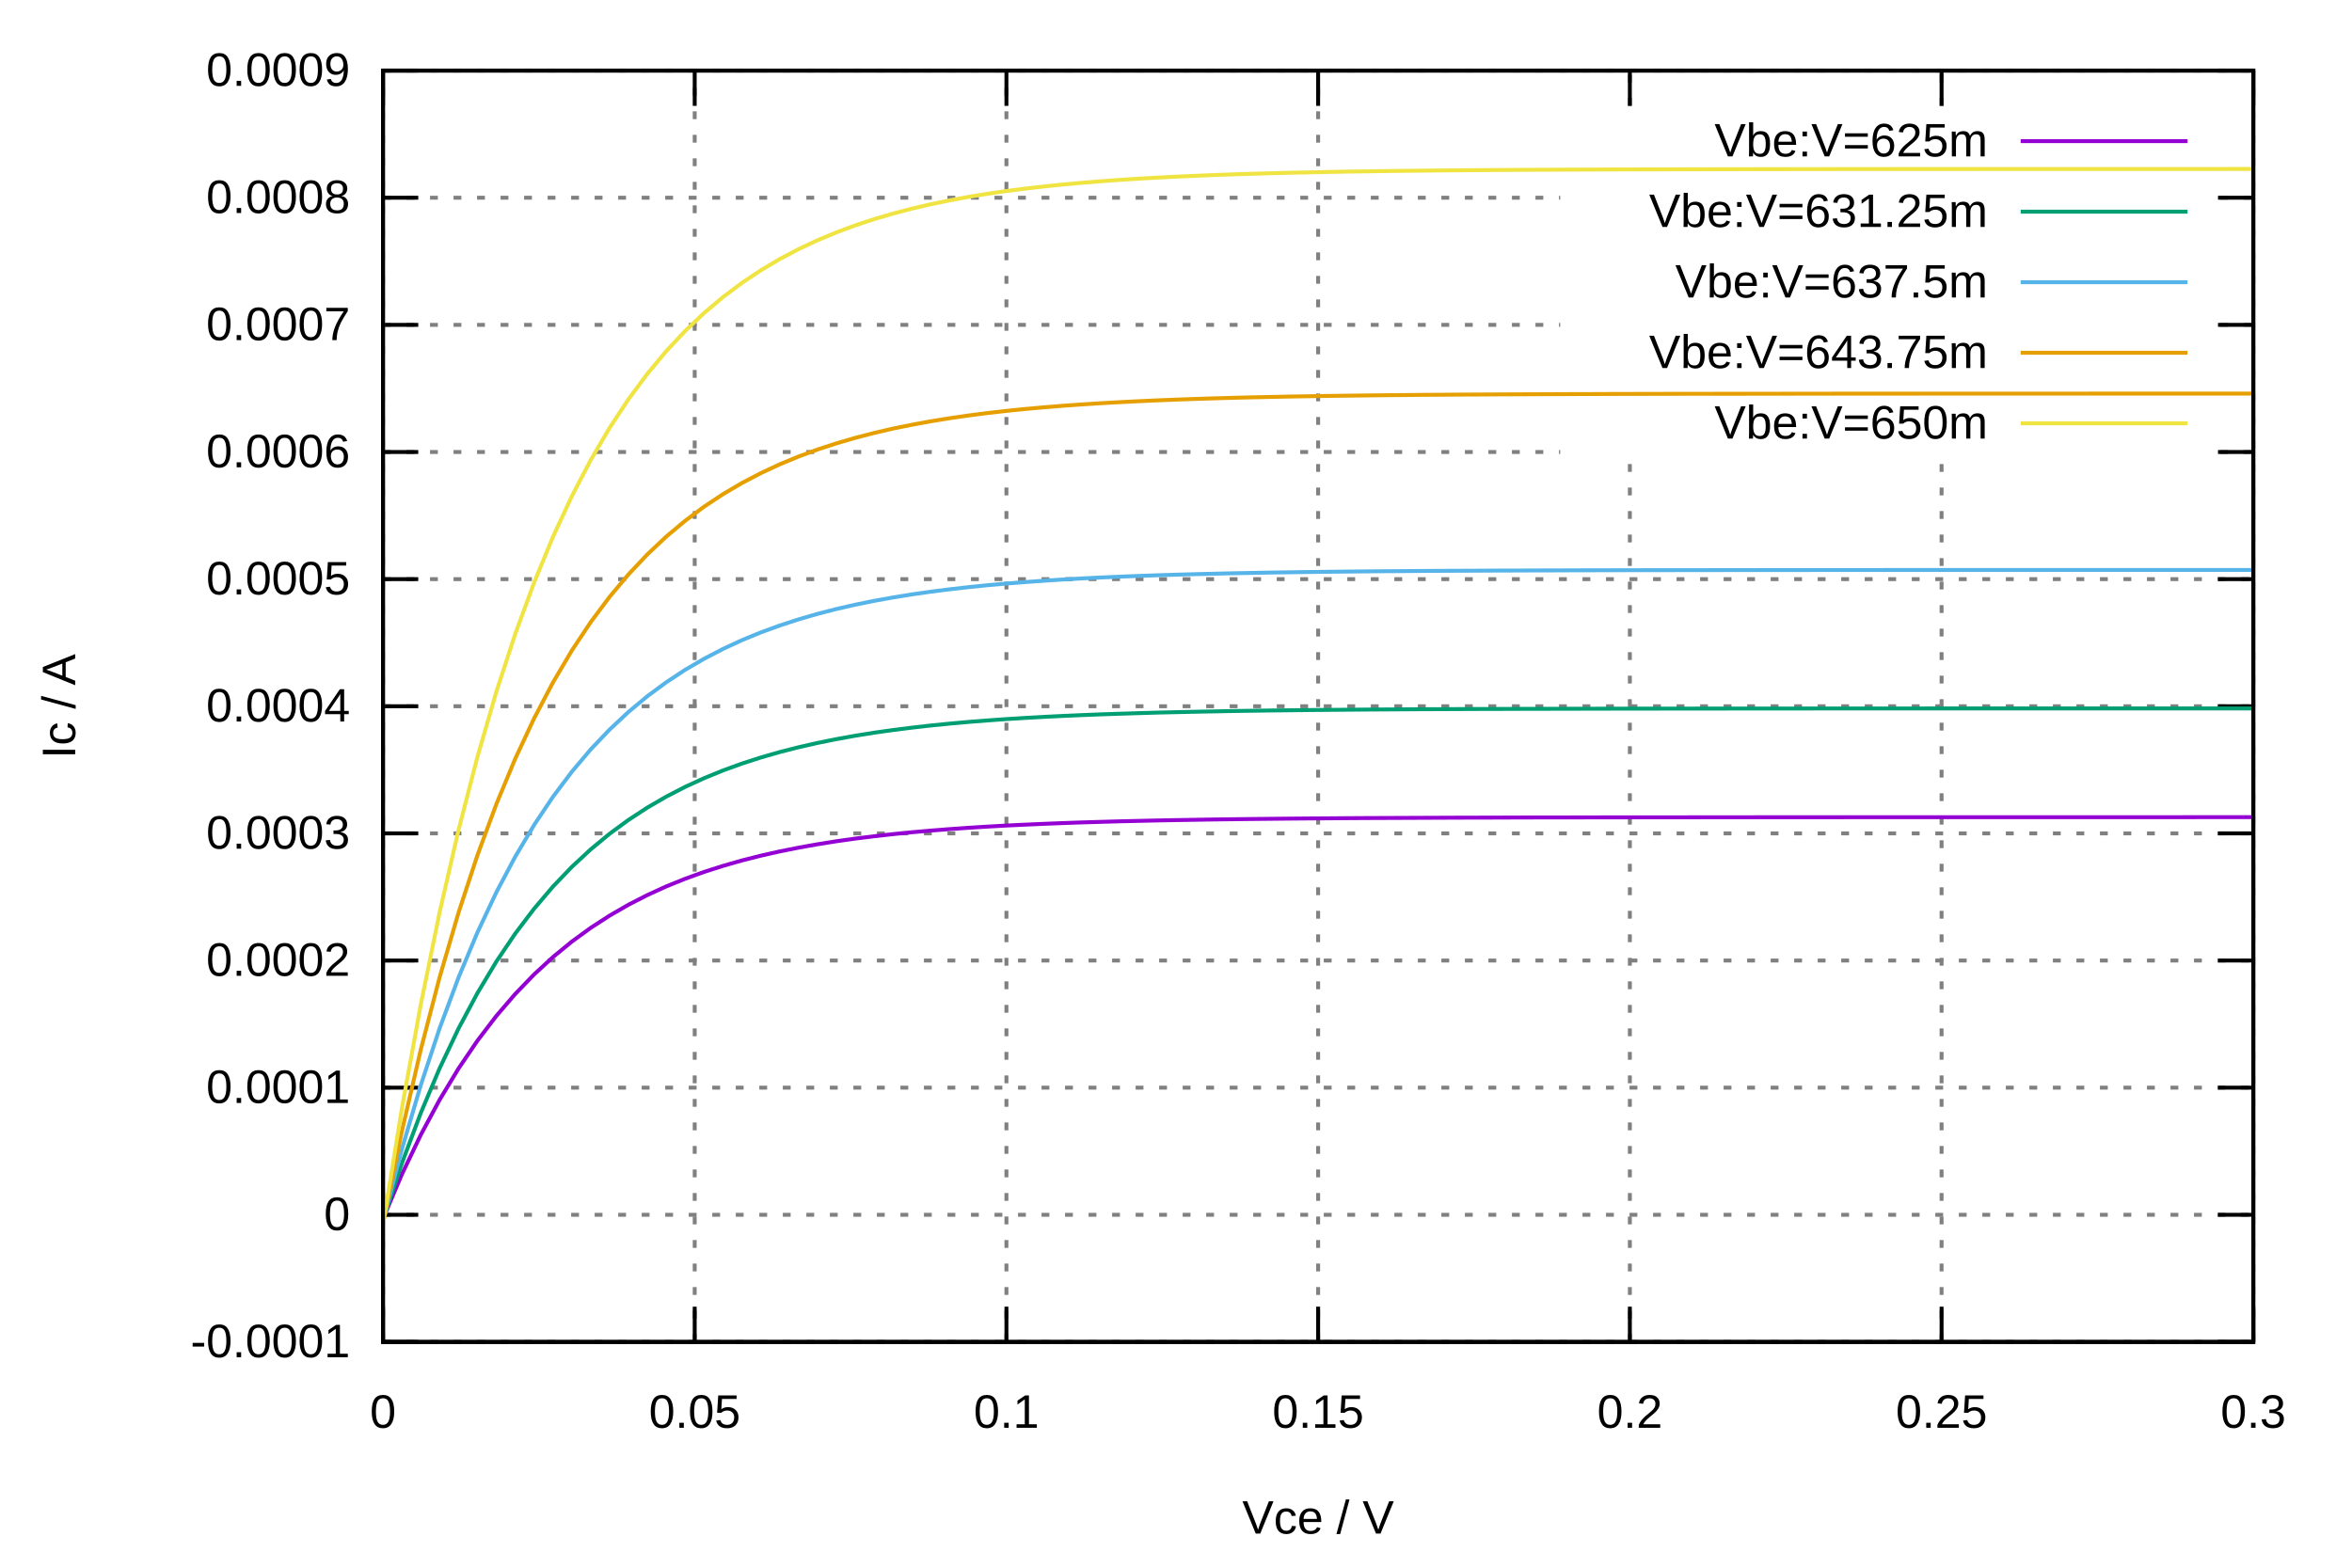
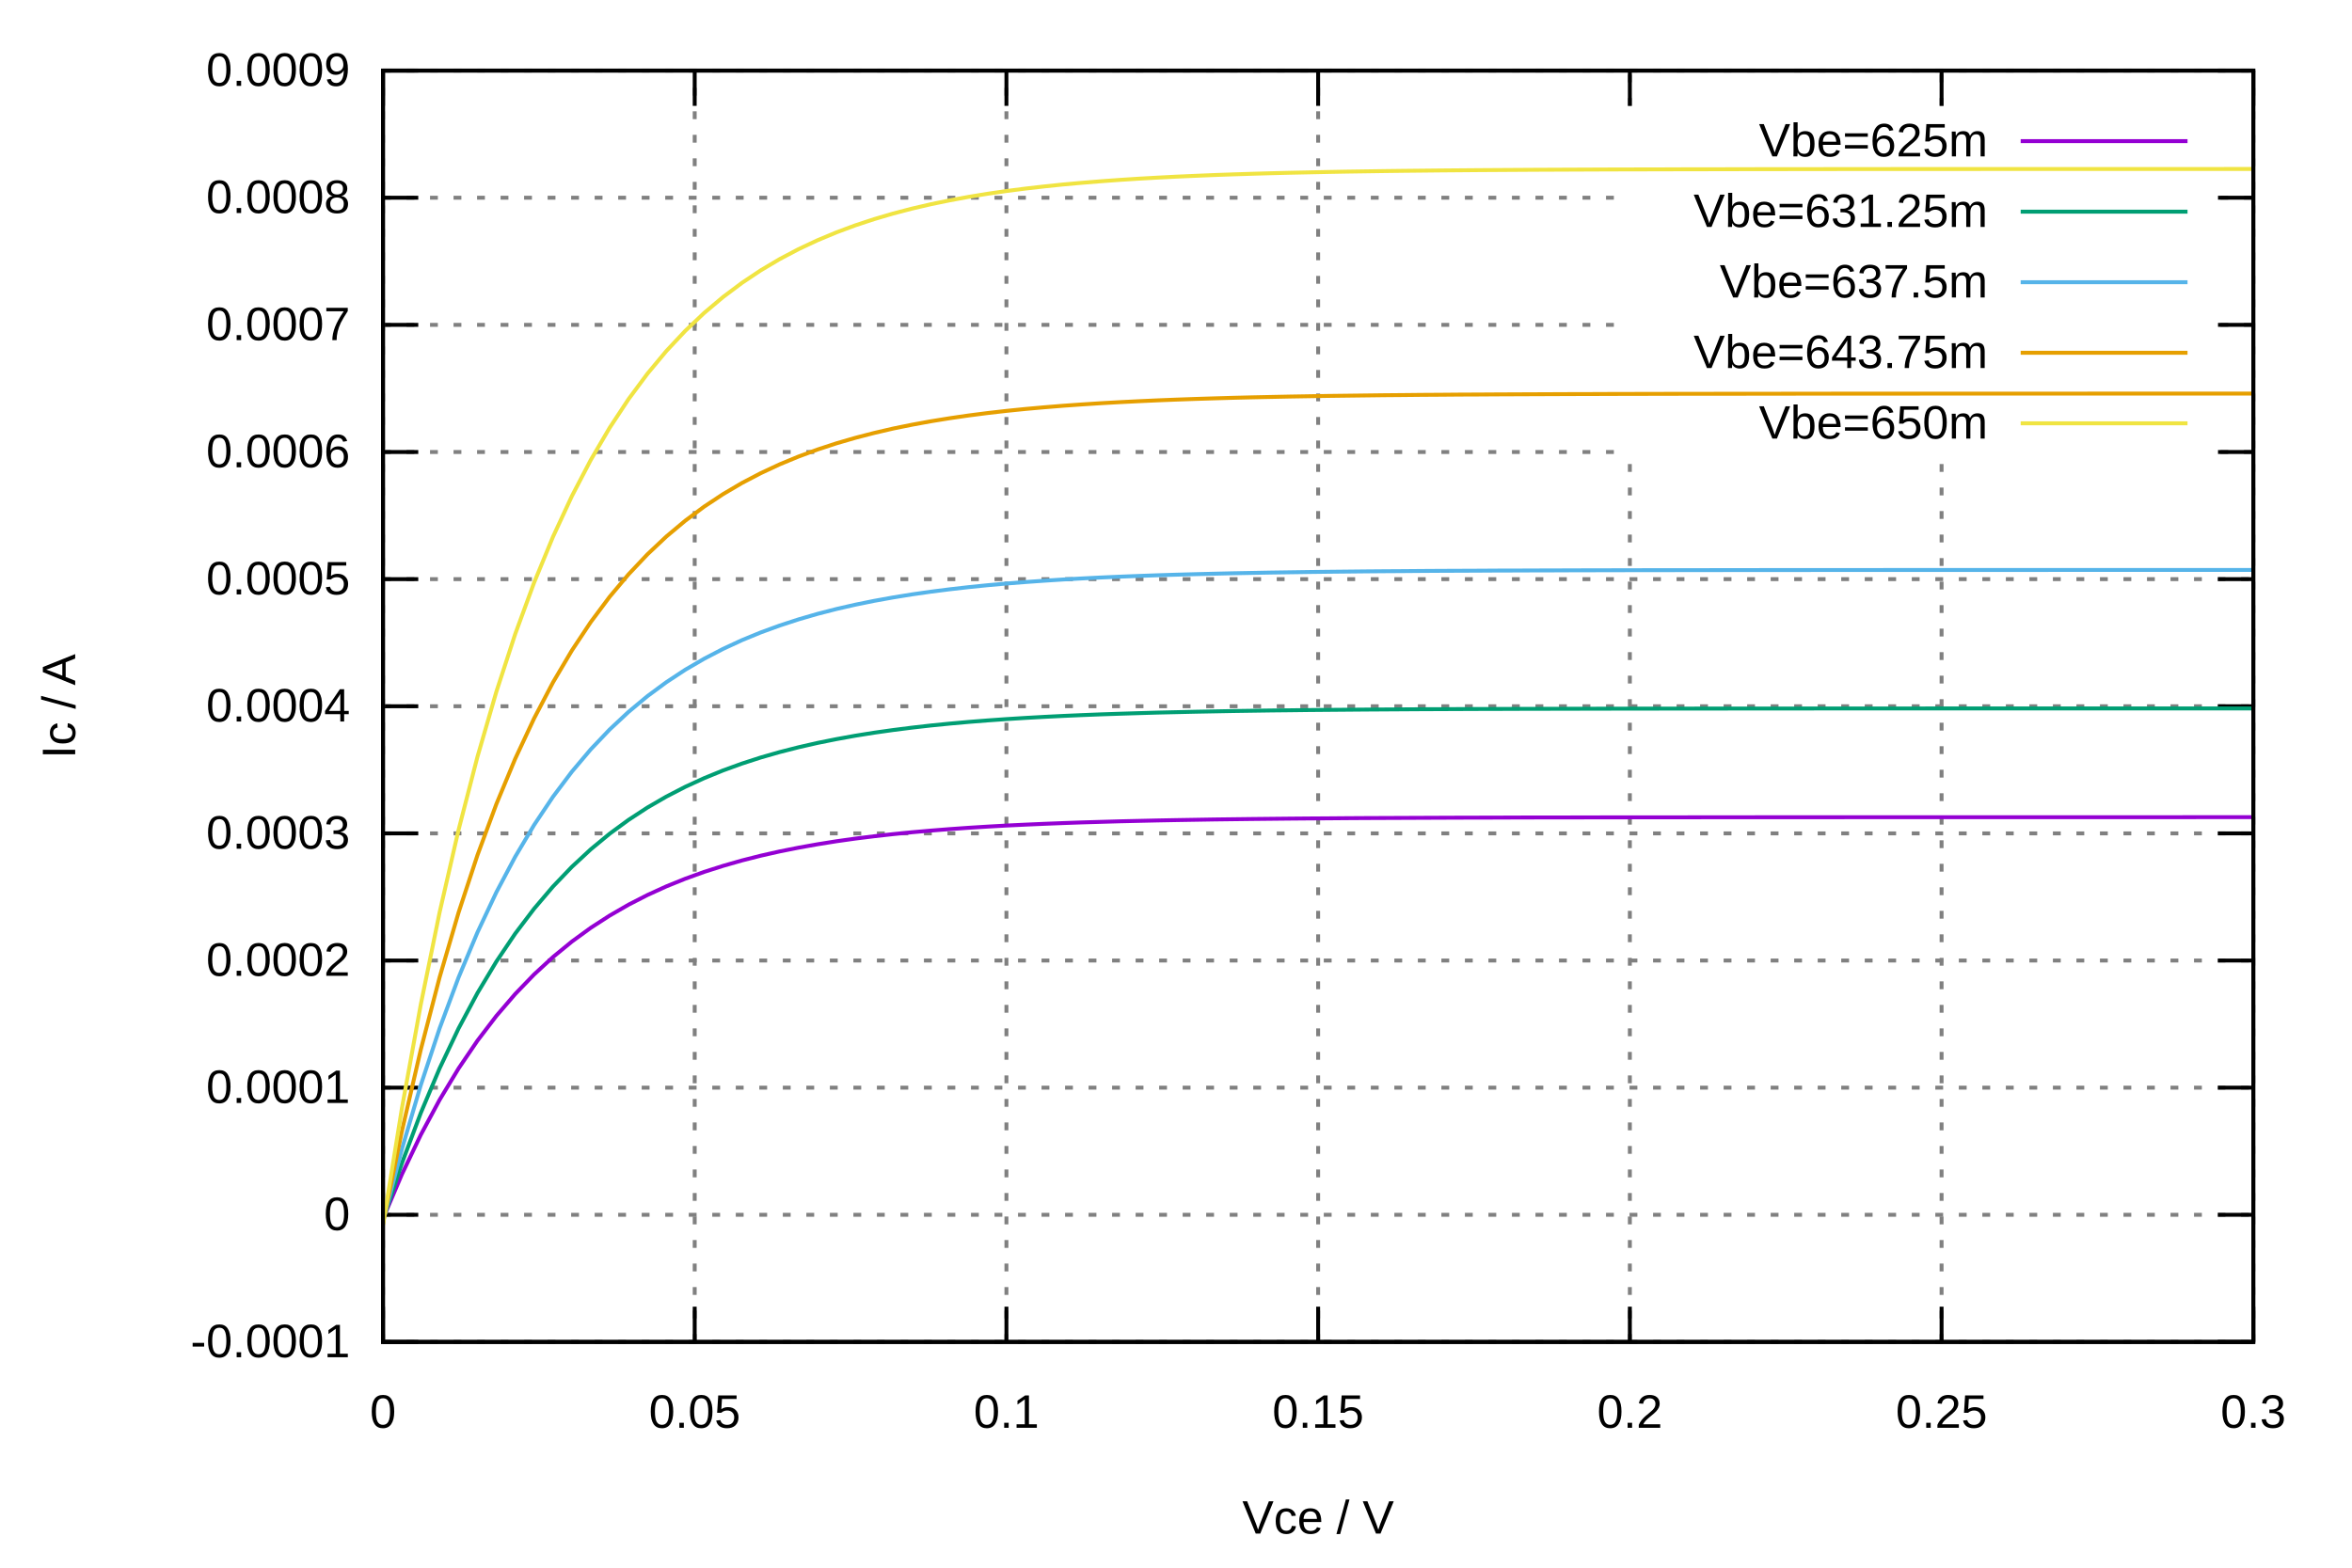
<svg xmlns="http://www.w3.org/2000/svg" xmlns:xlink="http://www.w3.org/1999/xlink" viewBox="0 0 600 400">
  <g id="gnuplot_canvas">
    <rect x="0" y="0" width="600" height="400" fill="none" />
    <defs>
      <circle id="gpDot" r="0.5" stroke-width="0.5" stroke="currentColor" />
      <path id="gpPt0" stroke-width="0.222" stroke="currentColor" d="M-1,0 h2 M0,-1 v2" />
      <path id="gpPt1" stroke-width="0.222" stroke="currentColor" d="M-1,-1 L1,1 M1,-1 L-1,1" />
      <path id="gpPt2" stroke-width="0.222" stroke="currentColor" d="M-1,0 L1,0 M0,-1 L0,1 M-1,-1 L1,1 M-1,1 L1,-1" />
      <rect id="gpPt3" stroke-width="0.222" stroke="currentColor" x="-1" y="-1" width="2" height="2" />
      <rect id="gpPt4" stroke-width="0.222" stroke="currentColor" fill="currentColor" x="-1" y="-1" width="2" height="2" />
      <circle id="gpPt5" stroke-width="0.222" stroke="currentColor" cx="0" cy="0" r="1" />
      <use xlink:href="#gpPt5" id="gpPt6" fill="currentColor" stroke="none" />
      <path id="gpPt7" stroke-width="0.222" stroke="currentColor" d="M0,-1.33 L-1.33,0.67 L1.33,0.67 z" />
      <use xlink:href="#gpPt7" id="gpPt8" fill="currentColor" stroke="none" />
      <use xlink:href="#gpPt7" id="gpPt9" stroke="currentColor" transform="rotate(180)" />
      <use xlink:href="#gpPt9" id="gpPt10" fill="currentColor" stroke="none" />
      <use xlink:href="#gpPt3" id="gpPt11" stroke="currentColor" transform="rotate(45)" />
      <use xlink:href="#gpPt11" id="gpPt12" fill="currentColor" stroke="none" />
      <path id="gpPt13" stroke-width="0.222" stroke="currentColor" d="M0,1.330 L1.265,0.411 L0.782,-1.067 L-0.782,-1.076 L-1.265,0.411 z" />
      <use xlink:href="#gpPt13" id="gpPt14" fill="currentColor" stroke="none" />
      <filter id="textbox" filterUnits="objectBoundingBox" x="0" y="0" height="1" width="1">
        <feFlood flood-color="white" flood-opacity="1" result="bgnd" />
        <feComposite in="SourceGraphic" in2="bgnd" operator="atop" />
      </filter>
      <filter id="greybox" filterUnits="objectBoundingBox" x="0" y="0" height="1" width="1">
        <feFlood flood-color="lightgrey" flood-opacity="1" result="grey" />
        <feComposite in="SourceGraphic" in2="grey" operator="atop" />
      </filter>
    </defs>
    <g fill="none" color="white" stroke="currentColor" stroke-width="1.00" stroke-linecap="butt" stroke-linejoin="miter">
</g>
    <g fill="none" color="black" stroke="currentColor" stroke-width="1.00" stroke-linecap="butt" stroke-linejoin="miter">
</g>
    <g fill="none" color="gray" stroke="currentColor" stroke-width="1.00" stroke-linecap="butt" stroke-linejoin="miter">
      <path stroke="gray" stroke-dasharray="2,4" class="gridline" d="M97.70,342.40 L574.82,342.40  " />
    </g>
    <g fill="none" color="black" stroke="currentColor" stroke-width="1.00" stroke-linecap="butt" stroke-linejoin="miter">
      <path stroke="black" d="M97.70,342.40 L106.70,342.40 M574.82,342.40 L565.82,342.40  " />
      <g transform="translate(89.31,346.30)" stroke="none" fill="black" font-family="Arial" font-size="12.00" text-anchor="end">
        <text>
          <tspan font-family="Arial">-0.0001</tspan>
        </text>
      </g>
    </g>
    <g fill="none" color="black" stroke="currentColor" stroke-width="1.00" stroke-linecap="butt" stroke-linejoin="miter">
</g>
    <g fill="none" color="gray" stroke="currentColor" stroke-width="1.00" stroke-linecap="butt" stroke-linejoin="miter">
      <path stroke="gray" stroke-dasharray="2,4" class="gridline" d="M97.70,309.96 L574.82,309.96  " />
    </g>
    <g fill="none" color="black" stroke="currentColor" stroke-width="1.00" stroke-linecap="butt" stroke-linejoin="miter">
      <path stroke="black" d="M97.70,309.96 L106.70,309.96 M574.82,309.96 L565.82,309.96  " />
      <g transform="translate(89.31,313.86)" stroke="none" fill="black" font-family="Arial" font-size="12.00" text-anchor="end">
        <text>
          <tspan font-family="Arial"> 0</tspan>
        </text>
      </g>
    </g>
    <g fill="none" color="black" stroke="currentColor" stroke-width="1.00" stroke-linecap="butt" stroke-linejoin="miter">
</g>
    <g fill="none" color="gray" stroke="currentColor" stroke-width="1.00" stroke-linecap="butt" stroke-linejoin="miter">
      <path stroke="gray" stroke-dasharray="2,4" class="gridline" d="M97.70,277.52 L574.82,277.52  " />
    </g>
    <g fill="none" color="black" stroke="currentColor" stroke-width="1.00" stroke-linecap="butt" stroke-linejoin="miter">
      <path stroke="black" d="M97.70,277.52 L106.70,277.52 M574.82,277.52 L565.82,277.52  " />
      <g transform="translate(89.31,281.42)" stroke="none" fill="black" font-family="Arial" font-size="12.00" text-anchor="end">
        <text>
          <tspan font-family="Arial"> 0.0001</tspan>
        </text>
      </g>
    </g>
    <g fill="none" color="black" stroke="currentColor" stroke-width="1.00" stroke-linecap="butt" stroke-linejoin="miter">
</g>
    <g fill="none" color="gray" stroke="currentColor" stroke-width="1.00" stroke-linecap="butt" stroke-linejoin="miter">
      <path stroke="gray" stroke-dasharray="2,4" class="gridline" d="M97.70,245.08 L574.82,245.08  " />
    </g>
    <g fill="none" color="black" stroke="currentColor" stroke-width="1.00" stroke-linecap="butt" stroke-linejoin="miter">
      <path stroke="black" d="M97.70,245.08 L106.70,245.08 M574.82,245.08 L565.82,245.08  " />
      <g transform="translate(89.31,248.98)" stroke="none" fill="black" font-family="Arial" font-size="12.00" text-anchor="end">
        <text>
          <tspan font-family="Arial"> 0.0002</tspan>
        </text>
      </g>
    </g>
    <g fill="none" color="black" stroke="currentColor" stroke-width="1.00" stroke-linecap="butt" stroke-linejoin="miter">
</g>
    <g fill="none" color="gray" stroke="currentColor" stroke-width="1.00" stroke-linecap="butt" stroke-linejoin="miter">
      <path stroke="gray" stroke-dasharray="2,4" class="gridline" d="M97.70,212.64 L574.82,212.64  " />
    </g>
    <g fill="none" color="black" stroke="currentColor" stroke-width="1.00" stroke-linecap="butt" stroke-linejoin="miter">
      <path stroke="black" d="M97.70,212.64 L106.70,212.64 M574.82,212.64 L565.82,212.64  " />
      <g transform="translate(89.31,216.54)" stroke="none" fill="black" font-family="Arial" font-size="12.00" text-anchor="end">
        <text>
          <tspan font-family="Arial"> 0.0003</tspan>
        </text>
      </g>
    </g>
    <g fill="none" color="black" stroke="currentColor" stroke-width="1.00" stroke-linecap="butt" stroke-linejoin="miter">
</g>
    <g fill="none" color="gray" stroke="currentColor" stroke-width="1.00" stroke-linecap="butt" stroke-linejoin="miter">
      <path stroke="gray" stroke-dasharray="2,4" class="gridline" d="M97.70,180.20 L574.82,180.20  " />
    </g>
    <g fill="none" color="black" stroke="currentColor" stroke-width="1.00" stroke-linecap="butt" stroke-linejoin="miter">
      <path stroke="black" d="M97.70,180.20 L106.70,180.20 M574.82,180.20 L565.82,180.20  " />
      <g transform="translate(89.31,184.10)" stroke="none" fill="black" font-family="Arial" font-size="12.00" text-anchor="end">
        <text>
          <tspan font-family="Arial"> 0.0004</tspan>
        </text>
      </g>
    </g>
    <g fill="none" color="black" stroke="currentColor" stroke-width="1.00" stroke-linecap="butt" stroke-linejoin="miter">
</g>
    <g fill="none" color="gray" stroke="currentColor" stroke-width="1.00" stroke-linecap="butt" stroke-linejoin="miter">
      <path stroke="gray" stroke-dasharray="2,4" class="gridline" d="M97.70,147.77 L574.82,147.77  " />
    </g>
    <g fill="none" color="black" stroke="currentColor" stroke-width="1.00" stroke-linecap="butt" stroke-linejoin="miter">
      <path stroke="black" d="M97.70,147.77 L106.70,147.77 M574.82,147.77 L565.82,147.77  " />
      <g transform="translate(89.31,151.67)" stroke="none" fill="black" font-family="Arial" font-size="12.00" text-anchor="end">
        <text>
          <tspan font-family="Arial"> 0.0005</tspan>
        </text>
      </g>
    </g>
    <g fill="none" color="black" stroke="currentColor" stroke-width="1.00" stroke-linecap="butt" stroke-linejoin="miter">
</g>
    <g fill="none" color="gray" stroke="currentColor" stroke-width="1.00" stroke-linecap="butt" stroke-linejoin="miter">
-       <path stroke="gray" stroke-dasharray="2,4" class="gridline" d="M97.70,115.33 L398.02,115.33 M566.43,115.33 L574.82,115.33  " />
+       <path stroke="gray" stroke-dasharray="2,4" class="gridline" d="M97.70,115.33 L414.80,115.33 M566.43,115.33 L574.82,115.33  " />
    </g>
    <g fill="none" color="black" stroke="currentColor" stroke-width="1.00" stroke-linecap="butt" stroke-linejoin="miter">
      <path stroke="black" d="M97.70,115.33 L106.70,115.33 M574.82,115.33 L565.82,115.33  " />
      <g transform="translate(89.31,119.23)" stroke="none" fill="black" font-family="Arial" font-size="12.00" text-anchor="end">
        <text>
          <tspan font-family="Arial"> 0.0006</tspan>
        </text>
      </g>
    </g>
    <g fill="none" color="black" stroke="currentColor" stroke-width="1.00" stroke-linecap="butt" stroke-linejoin="miter">
</g>
    <g fill="none" color="gray" stroke="currentColor" stroke-width="1.00" stroke-linecap="butt" stroke-linejoin="miter">
-       <path stroke="gray" stroke-dasharray="2,4" class="gridline" d="M97.70,82.89 L398.02,82.89 M566.43,82.89 L574.82,82.89  " />
+       <path stroke="gray" stroke-dasharray="2,4" class="gridline" d="M97.70,82.89 L414.80,82.89 M566.43,82.89 L574.82,82.89  " />
    </g>
    <g fill="none" color="black" stroke="currentColor" stroke-width="1.00" stroke-linecap="butt" stroke-linejoin="miter">
      <path stroke="black" d="M97.70,82.89 L106.70,82.89 M574.82,82.89 L565.82,82.89  " />
      <g transform="translate(89.31,86.79)" stroke="none" fill="black" font-family="Arial" font-size="12.00" text-anchor="end">
        <text>
          <tspan font-family="Arial"> 0.0007</tspan>
        </text>
      </g>
    </g>
    <g fill="none" color="black" stroke="currentColor" stroke-width="1.00" stroke-linecap="butt" stroke-linejoin="miter">
</g>
    <g fill="none" color="gray" stroke="currentColor" stroke-width="1.00" stroke-linecap="butt" stroke-linejoin="miter">
-       <path stroke="gray" stroke-dasharray="2,4" class="gridline" d="M97.70,50.45 L398.02,50.45 M566.43,50.45 L574.82,50.45  " />
+       <path stroke="gray" stroke-dasharray="2,4" class="gridline" d="M97.70,50.45 L414.80,50.45 M566.43,50.45 L574.82,50.45  " />
    </g>
    <g fill="none" color="black" stroke="currentColor" stroke-width="1.00" stroke-linecap="butt" stroke-linejoin="miter">
      <path stroke="black" d="M97.70,50.45 L106.70,50.45 M574.82,50.45 L565.82,50.45  " />
      <g transform="translate(89.31,54.35)" stroke="none" fill="black" font-family="Arial" font-size="12.00" text-anchor="end">
        <text>
          <tspan font-family="Arial"> 0.0008</tspan>
        </text>
      </g>
    </g>
    <g fill="none" color="black" stroke="currentColor" stroke-width="1.00" stroke-linecap="butt" stroke-linejoin="miter">
</g>
    <g fill="none" color="gray" stroke="currentColor" stroke-width="1.00" stroke-linecap="butt" stroke-linejoin="miter">
      <path stroke="gray" stroke-dasharray="2,4" class="gridline" d="M97.70,18.01 L574.82,18.01  " />
    </g>
    <g fill="none" color="black" stroke="currentColor" stroke-width="1.00" stroke-linecap="butt" stroke-linejoin="miter">
      <path stroke="black" d="M97.70,18.01 L106.70,18.01 M574.82,18.01 L565.82,18.01  " />
      <g transform="translate(89.31,21.91)" stroke="none" fill="black" font-family="Arial" font-size="12.00" text-anchor="end">
        <text>
          <tspan font-family="Arial"> 0.0009</tspan>
        </text>
      </g>
    </g>
    <g fill="none" color="black" stroke="currentColor" stroke-width="1.00" stroke-linecap="butt" stroke-linejoin="miter">
</g>
    <g fill="none" color="gray" stroke="currentColor" stroke-width="1.00" stroke-linecap="butt" stroke-linejoin="miter">
      <path stroke="gray" stroke-dasharray="2,4" class="gridline" d="M97.70,342.40 L97.70,18.01  " />
    </g>
    <g fill="none" color="black" stroke="currentColor" stroke-width="1.00" stroke-linecap="butt" stroke-linejoin="miter">
      <path stroke="black" d="M97.70,342.40 L97.70,333.40 M97.70,18.01 L97.70,27.01  " />
      <g transform="translate(97.70,364.30)" stroke="none" fill="black" font-family="Arial" font-size="12.00" text-anchor="middle">
        <text>
          <tspan font-family="Arial"> 0</tspan>
        </text>
      </g>
    </g>
    <g fill="none" color="black" stroke="currentColor" stroke-width="1.00" stroke-linecap="butt" stroke-linejoin="miter">
</g>
    <g fill="none" color="gray" stroke="currentColor" stroke-width="1.00" stroke-linecap="butt" stroke-linejoin="miter">
      <path stroke="gray" stroke-dasharray="2,4" class="gridline" d="M177.22,342.40 L177.22,18.01  " />
    </g>
    <g fill="none" color="black" stroke="currentColor" stroke-width="1.00" stroke-linecap="butt" stroke-linejoin="miter">
      <path stroke="black" d="M177.22,342.40 L177.22,333.40 M177.22,18.01 L177.22,27.01  " />
      <g transform="translate(177.22,364.30)" stroke="none" fill="black" font-family="Arial" font-size="12.00" text-anchor="middle">
        <text>
          <tspan font-family="Arial"> 0.05</tspan>
        </text>
      </g>
    </g>
    <g fill="none" color="black" stroke="currentColor" stroke-width="1.00" stroke-linecap="butt" stroke-linejoin="miter">
</g>
    <g fill="none" color="gray" stroke="currentColor" stroke-width="1.00" stroke-linecap="butt" stroke-linejoin="miter">
      <path stroke="gray" stroke-dasharray="2,4" class="gridline" d="M256.74,342.40 L256.74,18.01  " />
    </g>
    <g fill="none" color="black" stroke="currentColor" stroke-width="1.00" stroke-linecap="butt" stroke-linejoin="miter">
      <path stroke="black" d="M256.74,342.40 L256.74,333.40 M256.74,18.01 L256.74,27.01  " />
      <g transform="translate(256.74,364.30)" stroke="none" fill="black" font-family="Arial" font-size="12.00" text-anchor="middle">
        <text>
          <tspan font-family="Arial"> 0.1</tspan>
        </text>
      </g>
    </g>
    <g fill="none" color="black" stroke="currentColor" stroke-width="1.00" stroke-linecap="butt" stroke-linejoin="miter">
</g>
    <g fill="none" color="gray" stroke="currentColor" stroke-width="1.00" stroke-linecap="butt" stroke-linejoin="miter">
      <path stroke="gray" stroke-dasharray="2,4" class="gridline" d="M336.26,342.40 L336.26,18.01  " />
    </g>
    <g fill="none" color="black" stroke="currentColor" stroke-width="1.00" stroke-linecap="butt" stroke-linejoin="miter">
      <path stroke="black" d="M336.26,342.40 L336.26,333.40 M336.26,18.01 L336.26,27.01  " />
      <g transform="translate(336.26,364.30)" stroke="none" fill="black" font-family="Arial" font-size="12.00" text-anchor="middle">
        <text>
          <tspan font-family="Arial"> 0.15</tspan>
        </text>
      </g>
    </g>
    <g fill="none" color="black" stroke="currentColor" stroke-width="1.00" stroke-linecap="butt" stroke-linejoin="miter">
</g>
    <g fill="none" color="gray" stroke="currentColor" stroke-width="1.00" stroke-linecap="butt" stroke-linejoin="miter">
      <path stroke="gray" stroke-dasharray="2,4" class="gridline" d="M415.78,342.40 L415.78,117.01 M415.78,27.01 L415.78,18.01  " />
    </g>
    <g fill="none" color="black" stroke="currentColor" stroke-width="1.00" stroke-linecap="butt" stroke-linejoin="miter">
      <path stroke="black" d="M415.78,342.40 L415.78,333.40 M415.78,18.01 L415.78,27.01  " />
      <g transform="translate(415.78,364.30)" stroke="none" fill="black" font-family="Arial" font-size="12.00" text-anchor="middle">
        <text>
          <tspan font-family="Arial"> 0.2</tspan>
        </text>
      </g>
    </g>
    <g fill="none" color="black" stroke="currentColor" stroke-width="1.00" stroke-linecap="butt" stroke-linejoin="miter">
</g>
    <g fill="none" color="gray" stroke="currentColor" stroke-width="1.00" stroke-linecap="butt" stroke-linejoin="miter">
      <path stroke="gray" stroke-dasharray="2,4" class="gridline" d="M495.30,342.40 L495.30,117.01 M495.30,27.01 L495.30,18.01  " />
    </g>
    <g fill="none" color="black" stroke="currentColor" stroke-width="1.00" stroke-linecap="butt" stroke-linejoin="miter">
      <path stroke="black" d="M495.30,342.40 L495.30,333.40 M495.30,18.01 L495.30,27.01  " />
      <g transform="translate(495.30,364.30)" stroke="none" fill="black" font-family="Arial" font-size="12.00" text-anchor="middle">
        <text>
          <tspan font-family="Arial"> 0.25</tspan>
        </text>
      </g>
    </g>
    <g fill="none" color="black" stroke="currentColor" stroke-width="1.00" stroke-linecap="butt" stroke-linejoin="miter">
</g>
    <g fill="none" color="gray" stroke="currentColor" stroke-width="1.00" stroke-linecap="butt" stroke-linejoin="miter">
      <path stroke="gray" stroke-dasharray="2,4" class="gridline" d="M574.82,342.40 L574.82,18.01  " />
    </g>
    <g fill="none" color="black" stroke="currentColor" stroke-width="1.00" stroke-linecap="butt" stroke-linejoin="miter">
      <path stroke="black" d="M574.82,342.40 L574.82,333.40 M574.82,18.01 L574.82,27.01  " />
      <g transform="translate(574.82,364.30)" stroke="none" fill="black" font-family="Arial" font-size="12.00" text-anchor="middle">
        <text>
          <tspan font-family="Arial"> 0.3</tspan>
        </text>
      </g>
    </g>
    <g fill="none" color="black" stroke="currentColor" stroke-width="1.00" stroke-linecap="butt" stroke-linejoin="miter">
</g>
    <g fill="none" color="black" stroke="currentColor" stroke-width="1.00" stroke-linecap="butt" stroke-linejoin="miter">
      <path stroke="black" d="M97.70,18.01 L97.70,342.40 L574.82,342.40 L574.82,18.01 L97.70,18.01 Z  " />
    </g>
    <g fill="none" color="black" stroke="currentColor" stroke-width="1.00" stroke-linecap="butt" stroke-linejoin="miter">
      <g transform="translate(19.18,180.21) rotate(270)" stroke="none" fill="black" font-family="Arial" font-size="12.00" text-anchor="middle">
        <text>
          <tspan font-family="Arial">Ic / A</tspan>
        </text>
      </g>
    </g>
    <g fill="none" color="black" stroke="currentColor" stroke-width="1.00" stroke-linecap="butt" stroke-linejoin="miter">
      <g transform="translate(336.26,391.30)" stroke="none" fill="black" font-family="Arial" font-size="12.00" text-anchor="middle">
        <text>
          <tspan font-family="Arial">Vce / V</tspan>
        </text>
      </g>
    </g>
    <g fill="none" color="black" stroke="currentColor" stroke-width="1.00" stroke-linecap="butt" stroke-linejoin="miter">
</g>
    <g id="gnuplot_plot_1">
      <g fill="none" color="black" stroke="currentColor" stroke-width="1.00" stroke-linecap="butt" stroke-linejoin="miter">
        <g transform="translate(507.09,39.91)" stroke="none" fill="black" font-family="Arial" font-size="12.00" text-anchor="end">
          <text>
-             <tspan font-family="Arial">Vbe:V=625m</tspan>
+             <tspan font-family="Arial">Vbe=625m</tspan>
          </text>
        </g>
      </g>
      <g fill="none" color="black" stroke="currentColor" stroke-width="1.00" stroke-linecap="butt" stroke-linejoin="miter">
        <path stroke="rgb(148,   0, 211)" d="M515.48,36.01 L558.04,36.01 M97.70,310.98 L102.52,299.64 L107.34,289.56 L112.16,280.60 L116.98,272.62 L121.80,265.53   L126.62,259.22 L131.44,253.61 L136.26,248.62 L141.07,244.19 L145.89,240.24 L150.71,236.73 L155.53,233.61 L160.35,230.83   L165.17,228.36 L169.99,226.16 L174.81,224.21 L179.63,222.47 L184.45,220.93 L189.27,219.55 L194.09,218.33 L198.91,217.24   L203.73,216.28 L208.55,215.42 L213.37,214.65 L218.18,213.97 L223.00,213.37 L227.82,212.83 L232.64,212.35 L237.46,211.93   L242.28,211.55 L247.10,211.21 L251.92,210.91 L256.74,210.64 L261.56,210.41 L266.38,210.20 L271.20,210.01 L276.02,209.84   L280.84,209.70 L285.66,209.56 L290.48,209.45 L295.30,209.34 L300.11,209.25 L304.93,209.17 L309.75,209.09 L314.57,209.03   L319.39,208.97 L324.21,208.92 L329.03,208.87 L333.85,208.83 L338.67,208.80 L343.49,208.76 L348.31,208.73 L353.13,208.71   L357.95,208.69 L362.77,208.67 L367.59,208.65 L372.41,208.63 L377.22,208.62 L382.04,208.61 L386.86,208.59 L391.68,208.58   L396.50,208.58 L401.32,208.57 L406.14,208.56 L410.96,208.55 L415.78,208.55 L420.60,208.54 L425.42,208.54 L430.24,208.54   L435.06,208.53 L439.88,208.53 L444.70,208.53 L449.52,208.52 L454.34,208.52 L459.15,208.52 L463.97,208.52 L468.79,208.52   L473.61,208.51 L478.43,208.51 L483.25,208.51 L488.07,208.51 L492.89,208.51 L497.71,208.51 L502.53,208.51 L507.35,208.51   L512.17,208.51 L516.99,208.51 L521.81,208.51 L526.63,208.51 L531.45,208.51 L536.26,208.51 L541.08,208.51 L545.90,208.51   L550.72,208.51 L555.54,208.51 L560.36,208.50 L565.18,208.50 L570.00,208.50 L574.82,208.50  " />
      </g>
    </g>
    <g id="gnuplot_plot_2">
      <g fill="none" color="black" stroke="currentColor" stroke-width="1.00" stroke-linecap="butt" stroke-linejoin="miter">
        <g transform="translate(507.09,57.91)" stroke="none" fill="black" font-family="Arial" font-size="12.00" text-anchor="end">
          <text>
-             <tspan font-family="Arial">Vbe:V=631.25m</tspan>
+             <tspan font-family="Arial">Vbe=631.25m</tspan>
          </text>
        </g>
      </g>
      <g fill="none" color="black" stroke="currentColor" stroke-width="1.00" stroke-linecap="butt" stroke-linejoin="miter">
        <path stroke="rgb(  0, 158, 115)" d="M515.48,54.01 L558.04,54.01 M97.70,311.25 L102.52,296.82 L107.34,283.98 L112.16,272.56 L116.98,262.41 L121.80,253.38   L126.62,245.35 L131.44,238.20 L136.26,231.85 L141.07,226.20 L145.89,221.17 L150.71,216.70 L155.53,212.72 L160.35,209.19   L165.17,206.04 L169.99,203.25 L174.81,200.76 L179.63,198.55 L184.45,196.58 L189.27,194.83 L194.09,193.27 L198.91,191.89   L203.73,190.66 L208.55,189.56 L213.37,188.59 L218.18,187.72 L223.00,186.95 L227.82,186.27 L232.64,185.66 L237.46,185.11   L242.28,184.63 L247.10,184.20 L251.92,183.82 L256.74,183.48 L261.56,183.18 L266.38,182.91 L271.20,182.67 L276.02,182.46   L280.84,182.27 L285.66,182.11 L290.48,181.96 L295.30,181.82 L300.11,181.71 L304.93,181.60 L309.75,181.51 L314.57,181.42   L319.39,181.35 L324.21,181.28 L329.03,181.23 L333.85,181.17 L338.67,181.13 L343.49,181.09 L348.31,181.05 L353.13,181.02   L357.95,180.99 L362.77,180.96 L367.59,180.94 L372.41,180.92 L377.22,180.90 L382.04,180.89 L386.86,180.87 L391.68,180.86   L396.50,180.85 L401.32,180.84 L406.14,180.83 L410.96,180.82 L415.78,180.81 L420.60,180.81 L425.42,180.80 L430.24,180.80   L435.06,180.79 L439.88,180.79 L444.70,180.78 L449.52,180.78 L454.34,180.78 L459.15,180.78 L463.97,180.77 L468.79,180.77   L473.61,180.77 L478.43,180.77 L483.25,180.77 L488.07,180.77 L492.89,180.76 L497.71,180.76 L502.53,180.76 L507.35,180.76   L512.17,180.76 L516.99,180.76 L521.81,180.76 L526.63,180.76 L531.45,180.76 L536.26,180.76 L541.08,180.76 L545.90,180.76   L550.72,180.76 L555.54,180.76 L560.36,180.76 L565.18,180.76 L570.00,180.76 L574.82,180.76  " />
      </g>
    </g>
    <g id="gnuplot_plot_3">
      <g fill="none" color="black" stroke="currentColor" stroke-width="1.00" stroke-linecap="butt" stroke-linejoin="miter">
        <g transform="translate(507.09,75.91)" stroke="none" fill="black" font-family="Arial" font-size="12.00" text-anchor="end">
          <text>
-             <tspan font-family="Arial">Vbe:V=637.5m</tspan>
+             <tspan font-family="Arial">Vbe=637.5m</tspan>
          </text>
        </g>
      </g>
      <g fill="none" color="black" stroke="currentColor" stroke-width="1.00" stroke-linecap="butt" stroke-linejoin="miter">
        <path stroke="rgb( 86, 180, 233)" d="M515.48,72.01 L558.04,72.01 M97.70,311.61 L102.52,293.22 L107.34,276.88 L112.16,262.34 L116.98,249.40 L121.80,237.90   L126.62,227.67 L131.44,218.58 L136.26,210.48 L141.07,203.29 L145.89,196.89 L150.71,191.19 L155.53,186.13 L160.35,181.63   L165.17,177.62 L169.99,174.06 L174.81,170.89 L179.63,168.08 L184.45,165.57 L189.27,163.34 L194.09,161.36 L198.91,159.60   L203.73,158.03 L208.55,156.63 L213.37,155.39 L218.18,154.29 L223.00,153.31 L227.82,152.44 L232.64,151.66 L237.46,150.97   L242.28,150.36 L247.10,149.81 L251.92,149.32 L256.74,148.89 L261.56,148.51 L266.38,148.17 L271.20,147.86 L276.02,147.59   L280.84,147.35 L285.66,147.14 L290.48,146.95 L295.30,146.78 L300.11,146.63 L304.93,146.50 L309.75,146.38 L314.57,146.27   L319.39,146.18 L324.21,146.09 L329.03,146.02 L333.85,145.95 L338.67,145.89 L343.49,145.84 L348.31,145.79 L353.13,145.75   L357.95,145.72 L362.77,145.68 L367.59,145.65 L372.41,145.63 L377.22,145.61 L382.04,145.58 L386.86,145.57 L391.68,145.55   L396.50,145.54 L401.32,145.52 L406.14,145.51 L410.96,145.50 L415.78,145.49 L420.60,145.48 L425.42,145.48 L430.24,145.47   L435.06,145.47 L439.88,145.46 L444.70,145.46 L449.52,145.45 L454.34,145.45 L459.15,145.45 L463.97,145.44 L468.79,145.44   L473.61,145.44 L478.43,145.44 L483.25,145.43 L488.07,145.43 L492.89,145.43 L497.71,145.43 L502.53,145.43 L507.35,145.43   L512.17,145.43 L516.99,145.43 L521.81,145.43 L526.63,145.42 L531.45,145.42 L536.26,145.42 L541.08,145.42 L545.90,145.42   L550.72,145.42 L555.54,145.42 L560.36,145.42 L565.18,145.42 L570.00,145.42 L574.82,145.42  " />
      </g>
    </g>
    <g id="gnuplot_plot_4">
      <g fill="none" color="black" stroke="currentColor" stroke-width="1.00" stroke-linecap="butt" stroke-linejoin="miter">
        <g transform="translate(507.09,93.91)" stroke="none" fill="black" font-family="Arial" font-size="12.00" text-anchor="end">
          <text>
-             <tspan font-family="Arial">Vbe:V=643.75m</tspan>
+             <tspan font-family="Arial">Vbe=643.75m</tspan>
          </text>
        </g>
      </g>
      <g fill="none" color="black" stroke="currentColor" stroke-width="1.00" stroke-linecap="butt" stroke-linejoin="miter">
        <path stroke="rgb(230, 159,   0)" d="M515.48,90.01 L558.04,90.01 M97.70,312.06 L102.52,288.65 L107.34,267.83 L112.16,249.31 L116.98,232.84 L121.80,218.20   L126.62,205.17 L131.44,193.58 L136.26,183.28 L141.07,174.11 L145.89,165.96 L150.71,158.71 L155.53,152.26 L160.35,146.53   L165.17,141.43 L169.99,136.89 L174.81,132.86 L179.63,129.27 L184.45,126.08 L189.27,123.24 L194.09,120.72 L198.91,118.47   L203.73,116.48 L208.55,114.70 L213.37,113.12 L218.18,111.72 L223.00,110.47 L227.82,109.35 L232.64,108.37 L237.46,107.49   L242.28,106.71 L247.10,106.01 L251.92,105.39 L256.74,104.84 L261.56,104.35 L266.38,103.92 L271.20,103.53 L276.02,103.19   L280.84,102.88 L285.66,102.61 L290.48,102.37 L295.30,102.15 L300.11,101.96 L304.93,101.79 L309.75,101.64 L314.57,101.50   L319.39,101.38 L324.21,101.28 L329.03,101.18 L333.85,101.10 L338.67,101.02 L343.49,100.96 L348.31,100.90 L353.13,100.84   L357.95,100.80 L362.77,100.75 L367.59,100.72 L372.41,100.68 L377.22,100.66 L382.04,100.63 L386.86,100.61 L391.68,100.59   L396.50,100.57 L401.32,100.55 L406.14,100.54 L410.96,100.52 L415.78,100.51 L420.60,100.50 L425.42,100.49 L430.24,100.48   L435.06,100.48 L439.88,100.47 L444.70,100.47 L449.52,100.46 L454.34,100.46 L459.15,100.45 L463.97,100.45 L468.79,100.44   L473.61,100.44 L478.43,100.44 L483.25,100.44 L488.07,100.44 L492.89,100.43 L497.71,100.43 L502.53,100.43 L507.35,100.43   L512.17,100.43 L516.99,100.43 L521.81,100.43 L526.63,100.43 L531.45,100.43 L536.26,100.42 L541.08,100.42 L545.90,100.42   L550.72,100.42 L555.54,100.42 L560.36,100.42 L565.18,100.42 L570.00,100.42 L574.82,100.42  " />
      </g>
    </g>
    <g id="gnuplot_plot_5">
      <g fill="none" color="black" stroke="currentColor" stroke-width="1.00" stroke-linecap="butt" stroke-linejoin="miter">
        <g transform="translate(507.09,111.91)" stroke="none" fill="black" font-family="Arial" font-size="12.00" text-anchor="end">
          <text>
-             <tspan font-family="Arial">Vbe:V=650m</tspan>
+             <tspan font-family="Arial">Vbe=650m</tspan>
          </text>
        </g>
      </g>
      <g fill="none" color="black" stroke="currentColor" stroke-width="1.00" stroke-linecap="butt" stroke-linejoin="miter">
        <path stroke="rgb(240, 228,  66)" d="M515.48,108.01 L558.04,108.01 M97.70,312.63 L102.52,282.82 L107.34,256.31 L112.16,232.72 L116.98,211.75 L121.80,193.10   L126.62,176.51 L131.44,161.75 L136.26,148.63 L141.07,136.96 L145.89,126.58 L150.71,117.35 L155.53,109.14 L160.35,101.83   L165.17,95.34 L169.99,89.56 L174.81,84.42 L179.63,79.85 L184.45,75.79 L189.27,72.18 L194.09,68.96 L198.91,66.10   L203.73,63.56 L208.55,61.30 L213.37,59.29 L218.18,57.50 L223.00,55.91 L227.82,54.49 L232.64,53.23 L237.46,52.11   L242.28,51.12 L247.10,50.23 L251.92,49.44 L256.74,48.74 L261.56,48.12 L266.38,47.57 L271.20,47.07 L276.02,46.64   L280.84,46.25 L285.66,45.90 L290.48,45.59 L295.30,45.32 L300.11,45.07 L304.93,44.86 L309.75,44.66 L314.57,44.49   L319.39,44.34 L324.21,44.20 L329.03,44.08 L333.85,43.98 L338.67,43.88 L343.49,43.79 L348.31,43.72 L353.13,43.65   L357.95,43.59 L362.77,43.54 L367.59,43.49 L372.41,43.45 L377.22,43.41 L382.04,43.38 L386.86,43.35 L391.68,43.32   L396.50,43.30 L401.32,43.28 L406.14,43.26 L410.96,43.24 L415.78,43.23 L420.60,43.22 L425.42,43.21 L430.24,43.19   L435.06,43.19 L439.88,43.18 L444.70,43.17 L449.52,43.16 L454.34,43.16 L459.15,43.15 L463.97,43.15 L468.79,43.14   L473.61,43.14 L478.43,43.14 L483.25,43.13 L488.07,43.13 L492.89,43.13 L497.71,43.13 L502.53,43.13 L507.35,43.12   L512.17,43.12 L516.99,43.12 L521.81,43.12 L526.63,43.12 L531.45,43.12 L536.26,43.12 L541.08,43.12 L545.90,43.12   L550.72,43.12 L555.54,43.12 L560.36,43.12 L565.18,43.12 L570.00,43.11 L574.82,43.11  " />
      </g>
    </g>
    <g id="gnuplot_plot_6">
      <g fill="none" color="black" stroke="currentColor" stroke-width="1.00" stroke-linecap="butt" stroke-linejoin="miter">
</g>
    </g>
    <g fill="none" color="white" stroke="rgb(  0, 114, 178)" stroke-width="2.00" stroke-linecap="butt" stroke-linejoin="miter">
</g>
    <g fill="none" color="black" stroke="currentColor" stroke-width="2.00" stroke-linecap="butt" stroke-linejoin="miter">
</g>
    <g fill="none" color="black" stroke="black" stroke-width="1.00" stroke-linecap="butt" stroke-linejoin="miter">
</g>
    <g fill="none" color="black" stroke="currentColor" stroke-width="1.00" stroke-linecap="butt" stroke-linejoin="miter">
      <path stroke="black" d="M97.70,18.01 L97.70,342.40 L574.82,342.40 L574.82,18.01 L97.70,18.01 Z  " />
    </g>
    <g fill="none" color="black" stroke="currentColor" stroke-width="1.00" stroke-linecap="butt" stroke-linejoin="miter">
</g>
  </g>
</svg>
